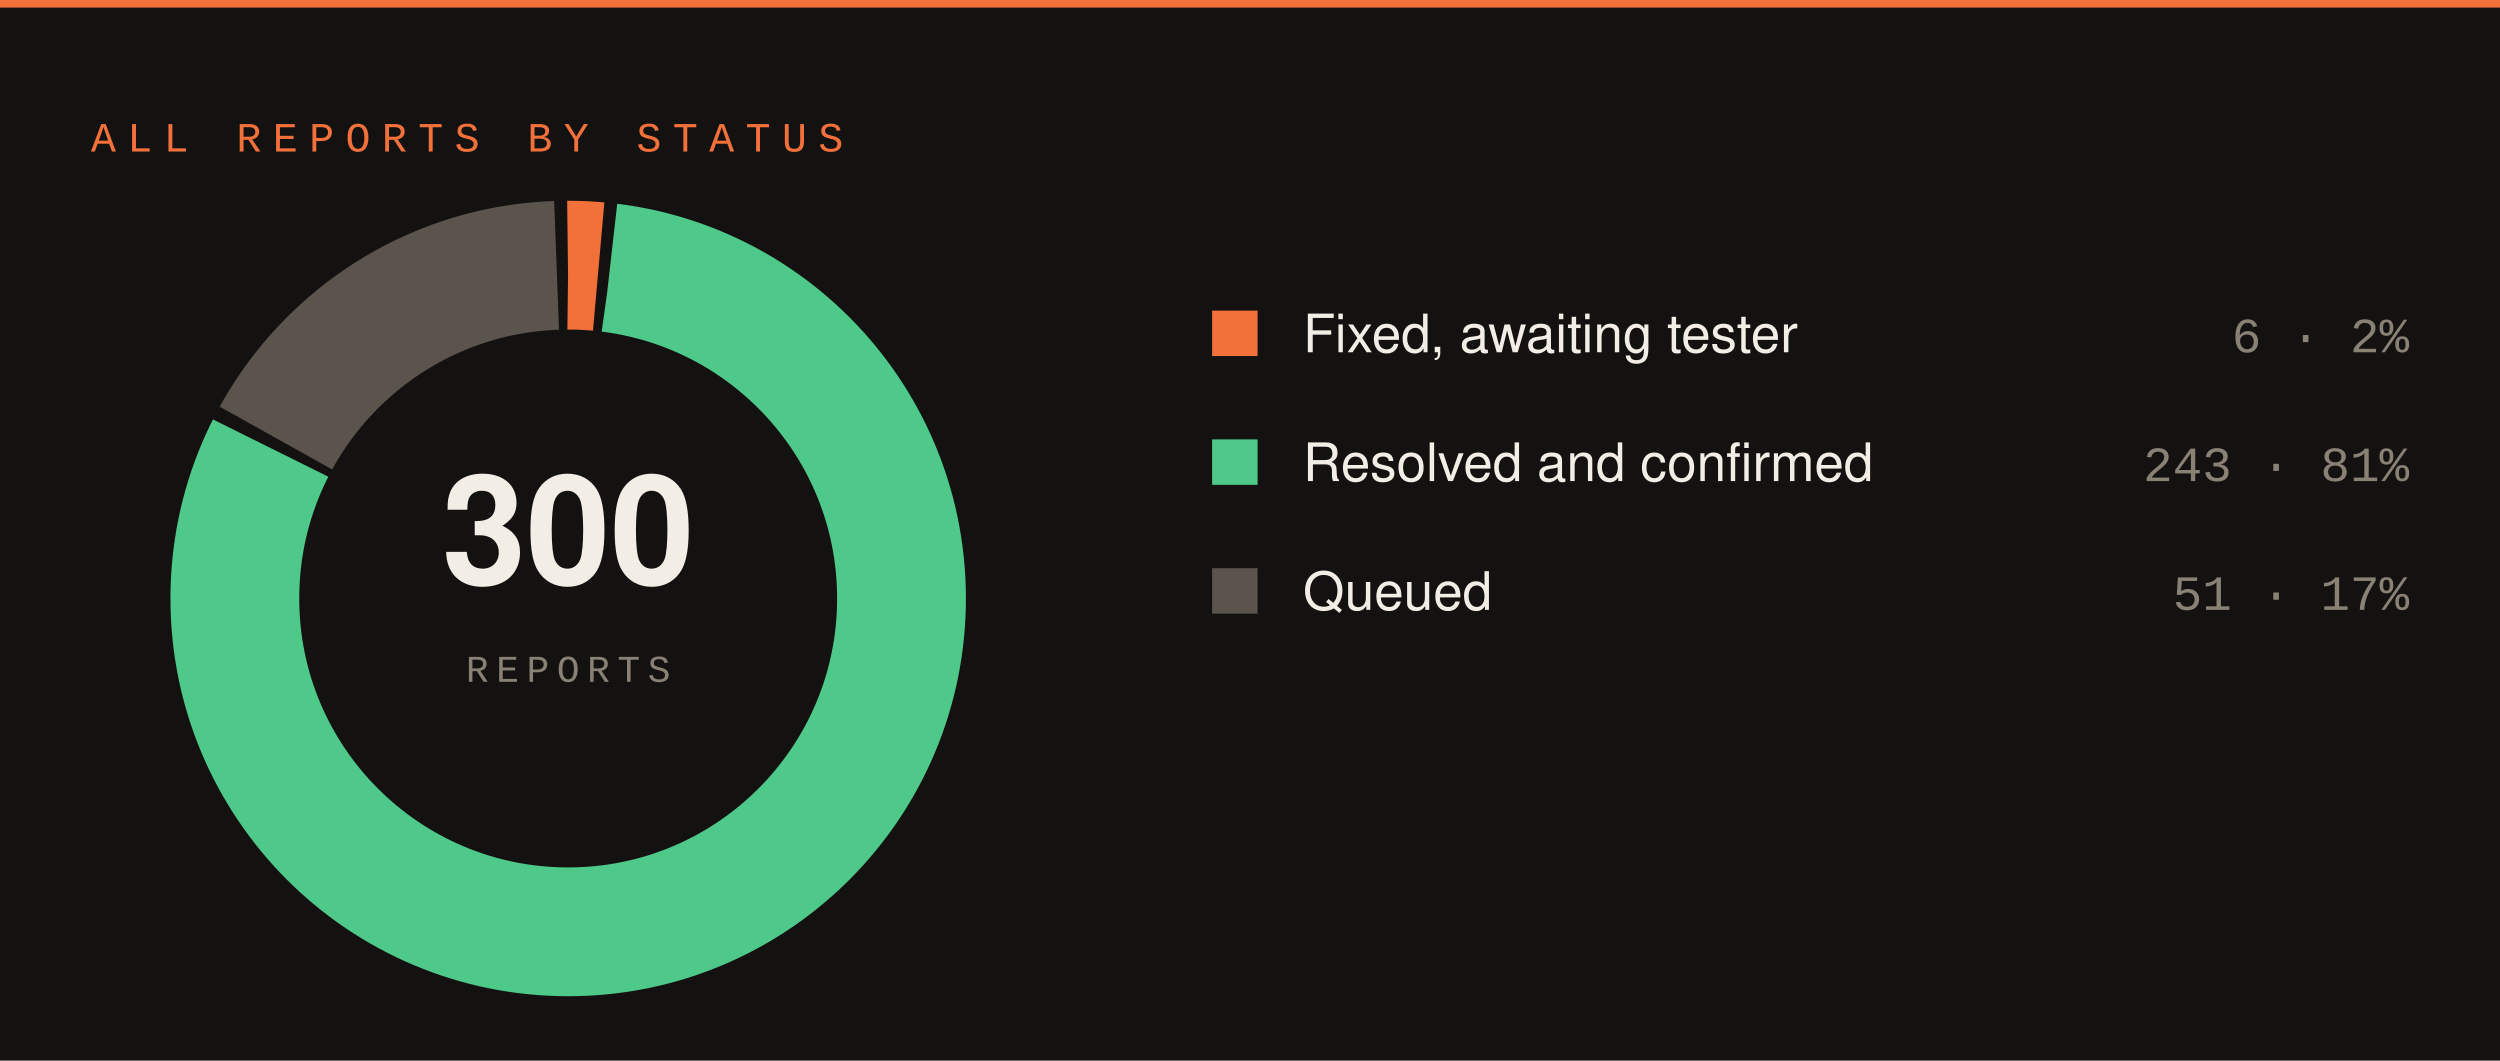
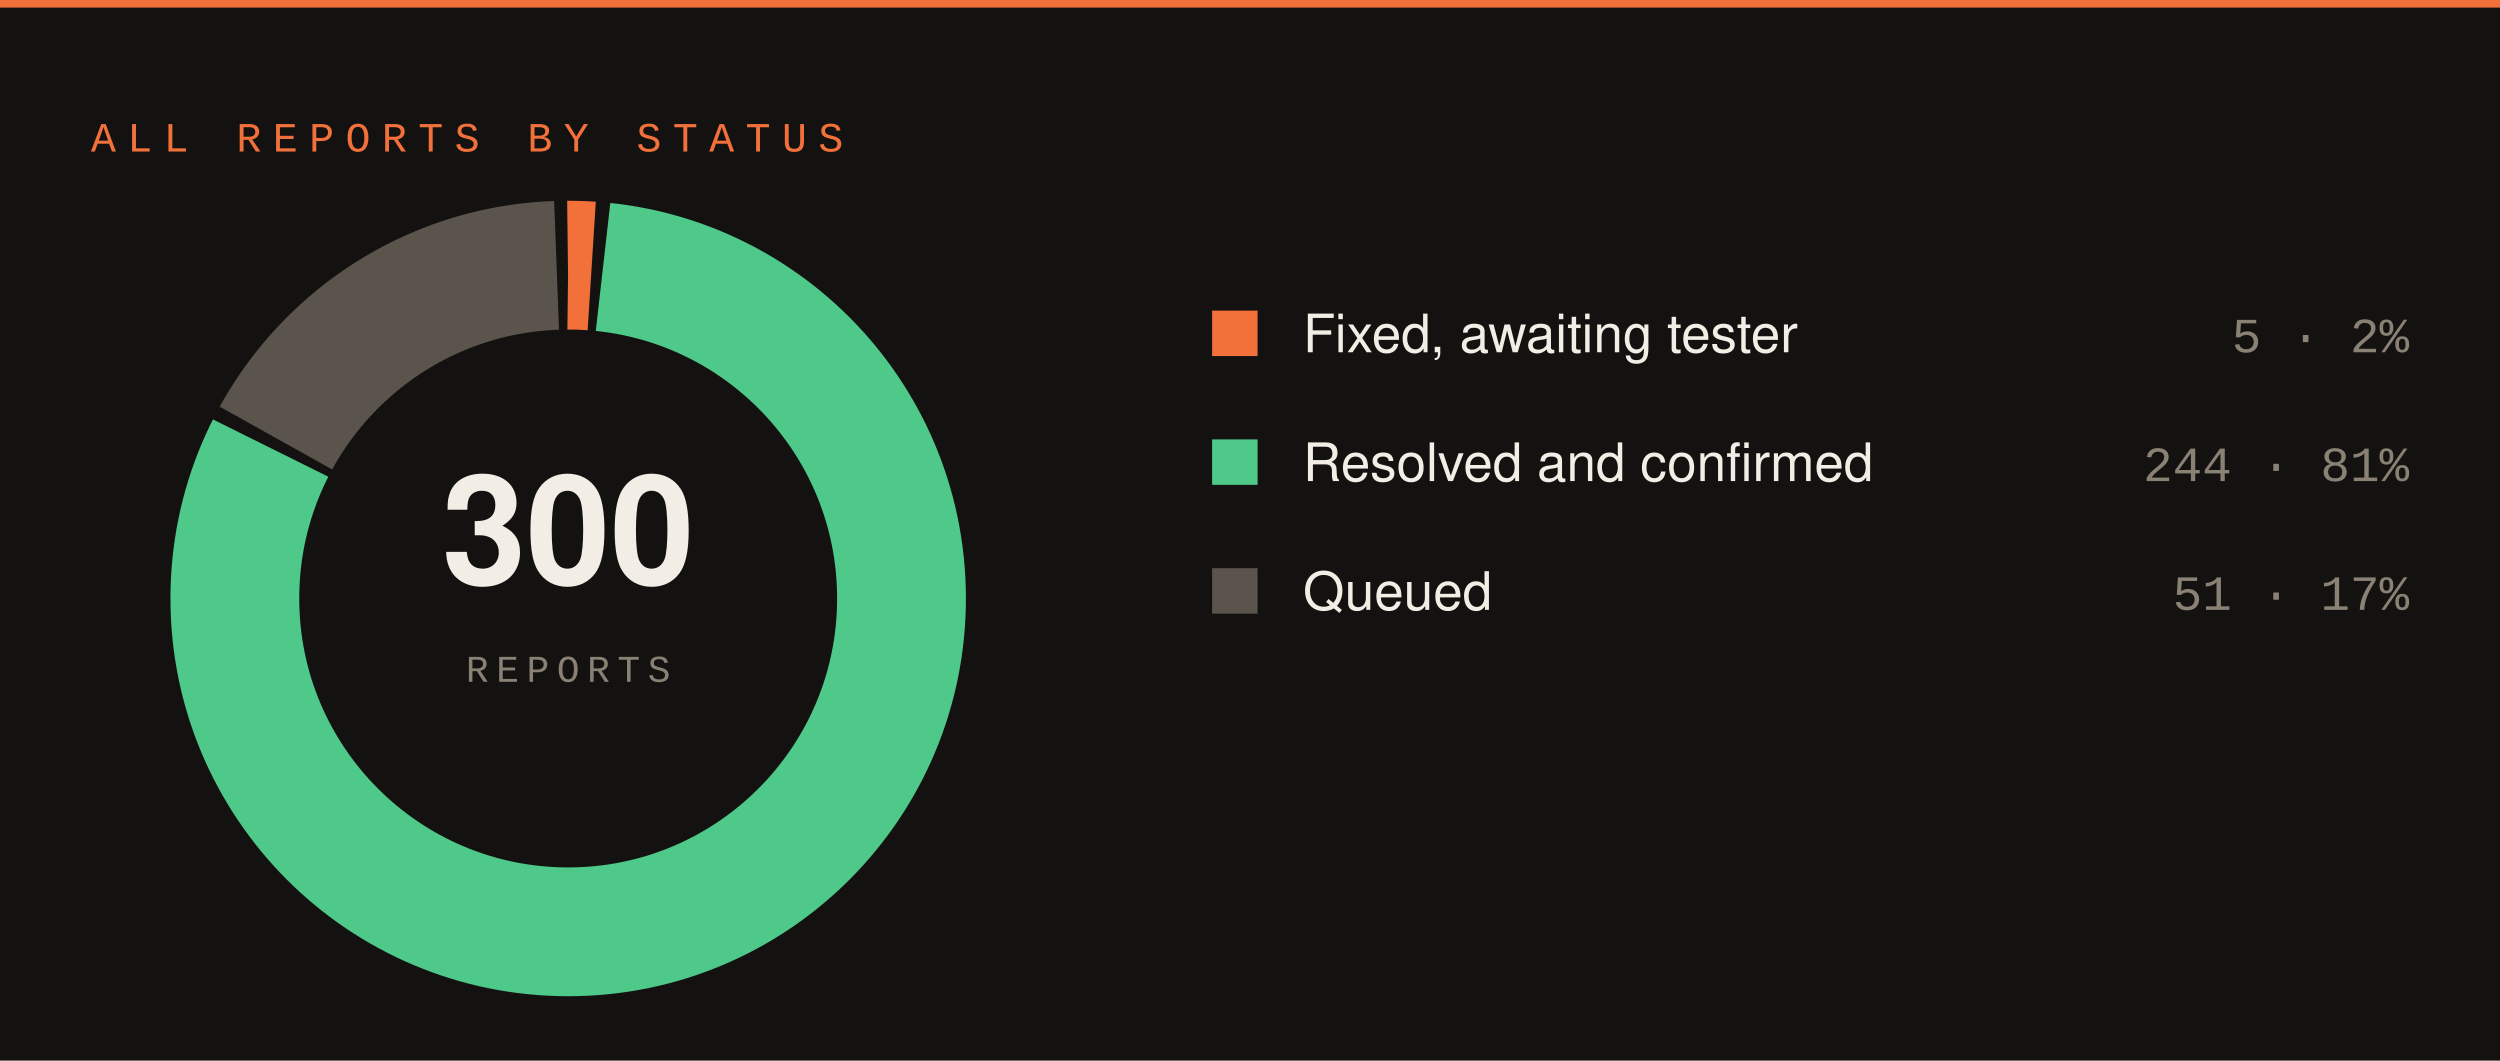
<svg xmlns="http://www.w3.org/2000/svg" width="660" height="280" viewBox="0 0 660 280">
  <rect width="660" height="280" fill="#141210" />
  <rect x="0" y="0" width="660" height="2" fill="#f2703a" />
  <text x="24" y="40" font-family="SFMono-Regular,Consolas,Liberation Mono,monospace" font-size="11" letter-spacing="3" fill="#f2703a">ALL REPORTS BY STATUS</text>
-   <circle cx="150" cy="158" r="88" fill="none" stroke="#f2703a" stroke-width="34" stroke-dasharray="8.06 544.86" stroke-dashoffset="-0.00" transform="rotate(-90 150 158)" />
-   <circle cx="150" cy="158" r="88" fill="none" stroke="#4ec98a" stroke-width="34" stroke-dasharray="444.87 108.05" stroke-dashoffset="-11.06" transform="rotate(-90 150 158)" />
+   <circle cx="150" cy="158" r="88" fill="none" stroke="#f2703a" stroke-width="34" stroke-dasharray="6.22 546.70" stroke-dashoffset="-0.00" transform="rotate(-90 150 158)" />
+   <circle cx="150" cy="158" r="88" fill="none" stroke="#4ec98a" stroke-width="34" stroke-dasharray="446.71 106.21" stroke-dashoffset="-9.22" transform="rotate(-90 150 158)" />
  <circle cx="150" cy="158" r="88" fill="none" stroke="#5a544c" stroke-width="34" stroke-dasharray="91.00 461.92" stroke-dashoffset="-458.92" transform="rotate(-90 150 158)" />
  <text x="150" y="154" font-family="-apple-system,Segoe UI,Helvetica,Arial,sans-serif" font-size="40" font-weight="700" fill="#f2ede5" text-anchor="middle">300</text>
  <text x="150" y="180" font-family="SFMono-Regular,Consolas,Liberation Mono,monospace" font-size="10" letter-spacing="2" fill="#8a8175" text-anchor="middle">REPORTS</text>
  <rect x="320" y="82" width="12" height="12" fill="#f2703a" />
  <text x="344" y="93" font-family="-apple-system,Segoe UI,Helvetica,Arial,sans-serif" font-size="14" fill="#f2ede5">Fixed, awaiting tester</text>
-   <text x="636" y="93" font-family="SFMono-Regular,Consolas,Liberation Mono,monospace" font-size="13" fill="#8a8175" text-anchor="end">6 · 2%</text>
+   <text x="636" y="93" font-family="SFMono-Regular,Consolas,Liberation Mono,monospace" font-size="13" fill="#8a8175" text-anchor="end">5 · 2%</text>
  <rect x="320" y="116" width="12" height="12" fill="#4ec98a" />
  <text x="344" y="127" font-family="-apple-system,Segoe UI,Helvetica,Arial,sans-serif" font-size="14" fill="#f2ede5">Resolved and confirmed</text>
-   <text x="636" y="127" font-family="SFMono-Regular,Consolas,Liberation Mono,monospace" font-size="13" fill="#8a8175" text-anchor="end">243 · 81%</text>
+   <text x="636" y="127" font-family="SFMono-Regular,Consolas,Liberation Mono,monospace" font-size="13" fill="#8a8175" text-anchor="end">244 · 81%</text>
  <rect x="320" y="150" width="12" height="12" fill="#5a544c" />
  <text x="344" y="161" font-family="-apple-system,Segoe UI,Helvetica,Arial,sans-serif" font-size="14" fill="#f2ede5">Queued</text>
  <text x="636" y="161" font-family="SFMono-Regular,Consolas,Liberation Mono,monospace" font-size="13" fill="#8a8175" text-anchor="end">51 · 17%</text>
</svg>
